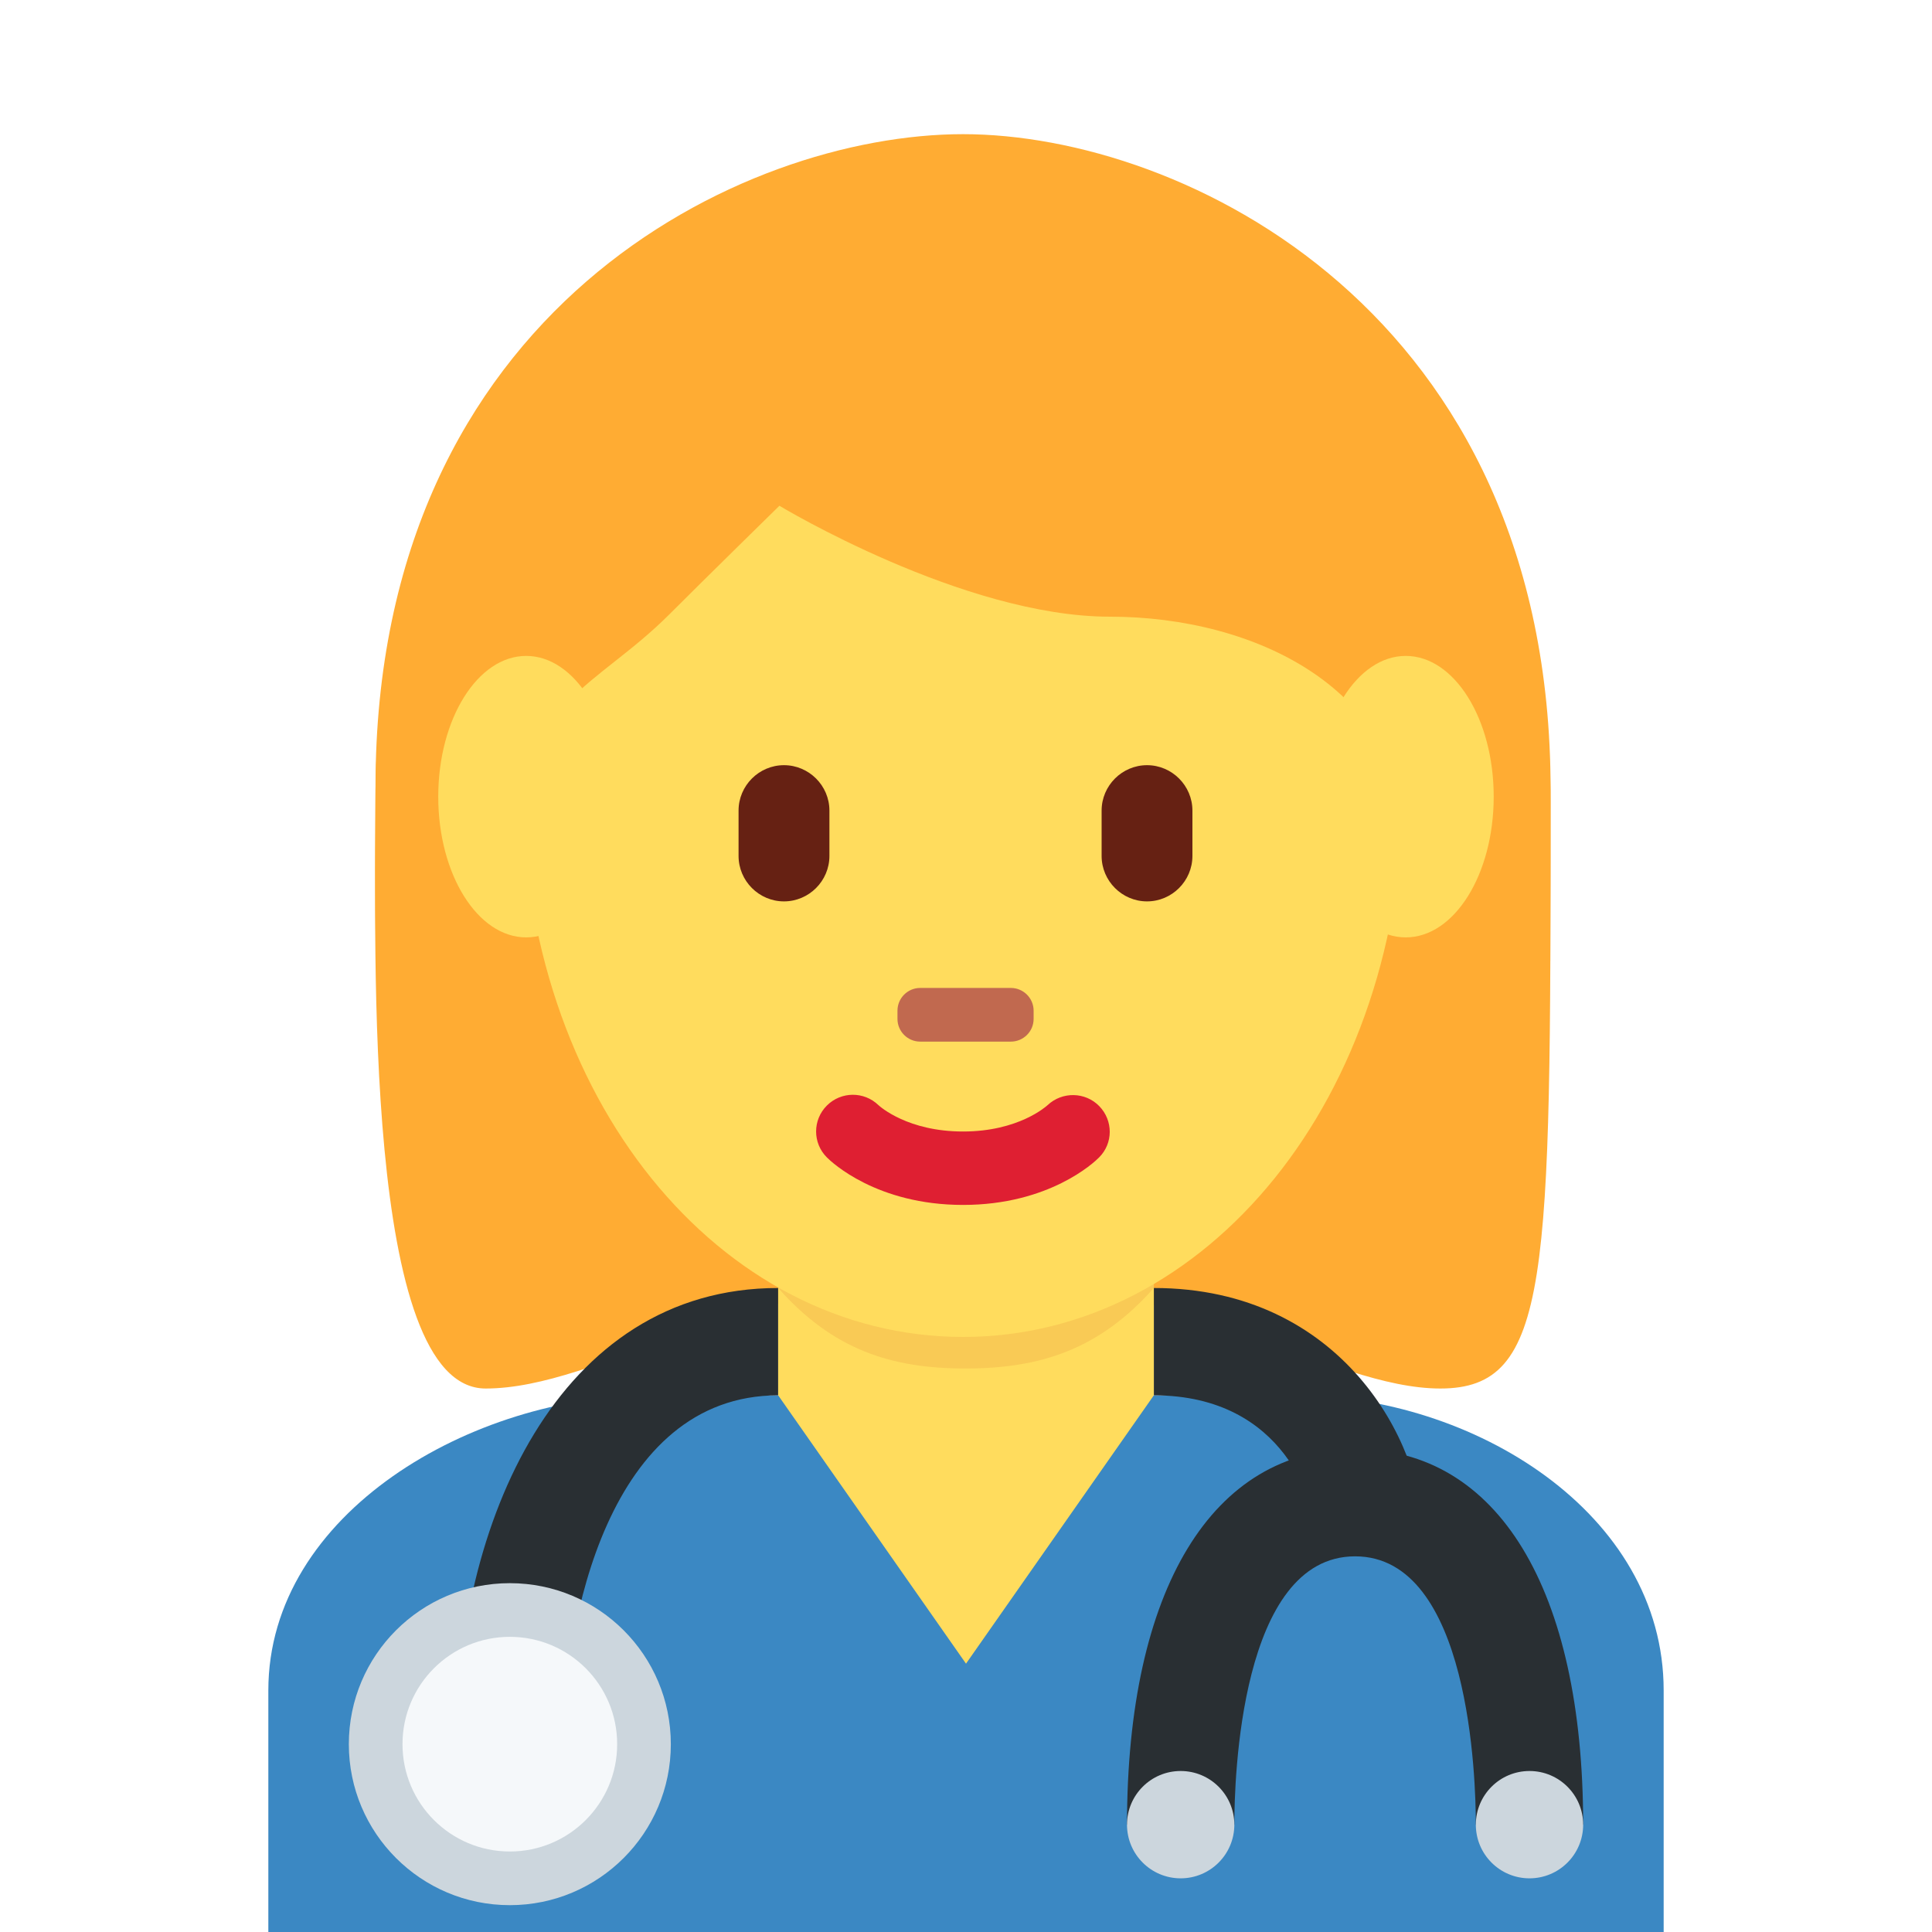
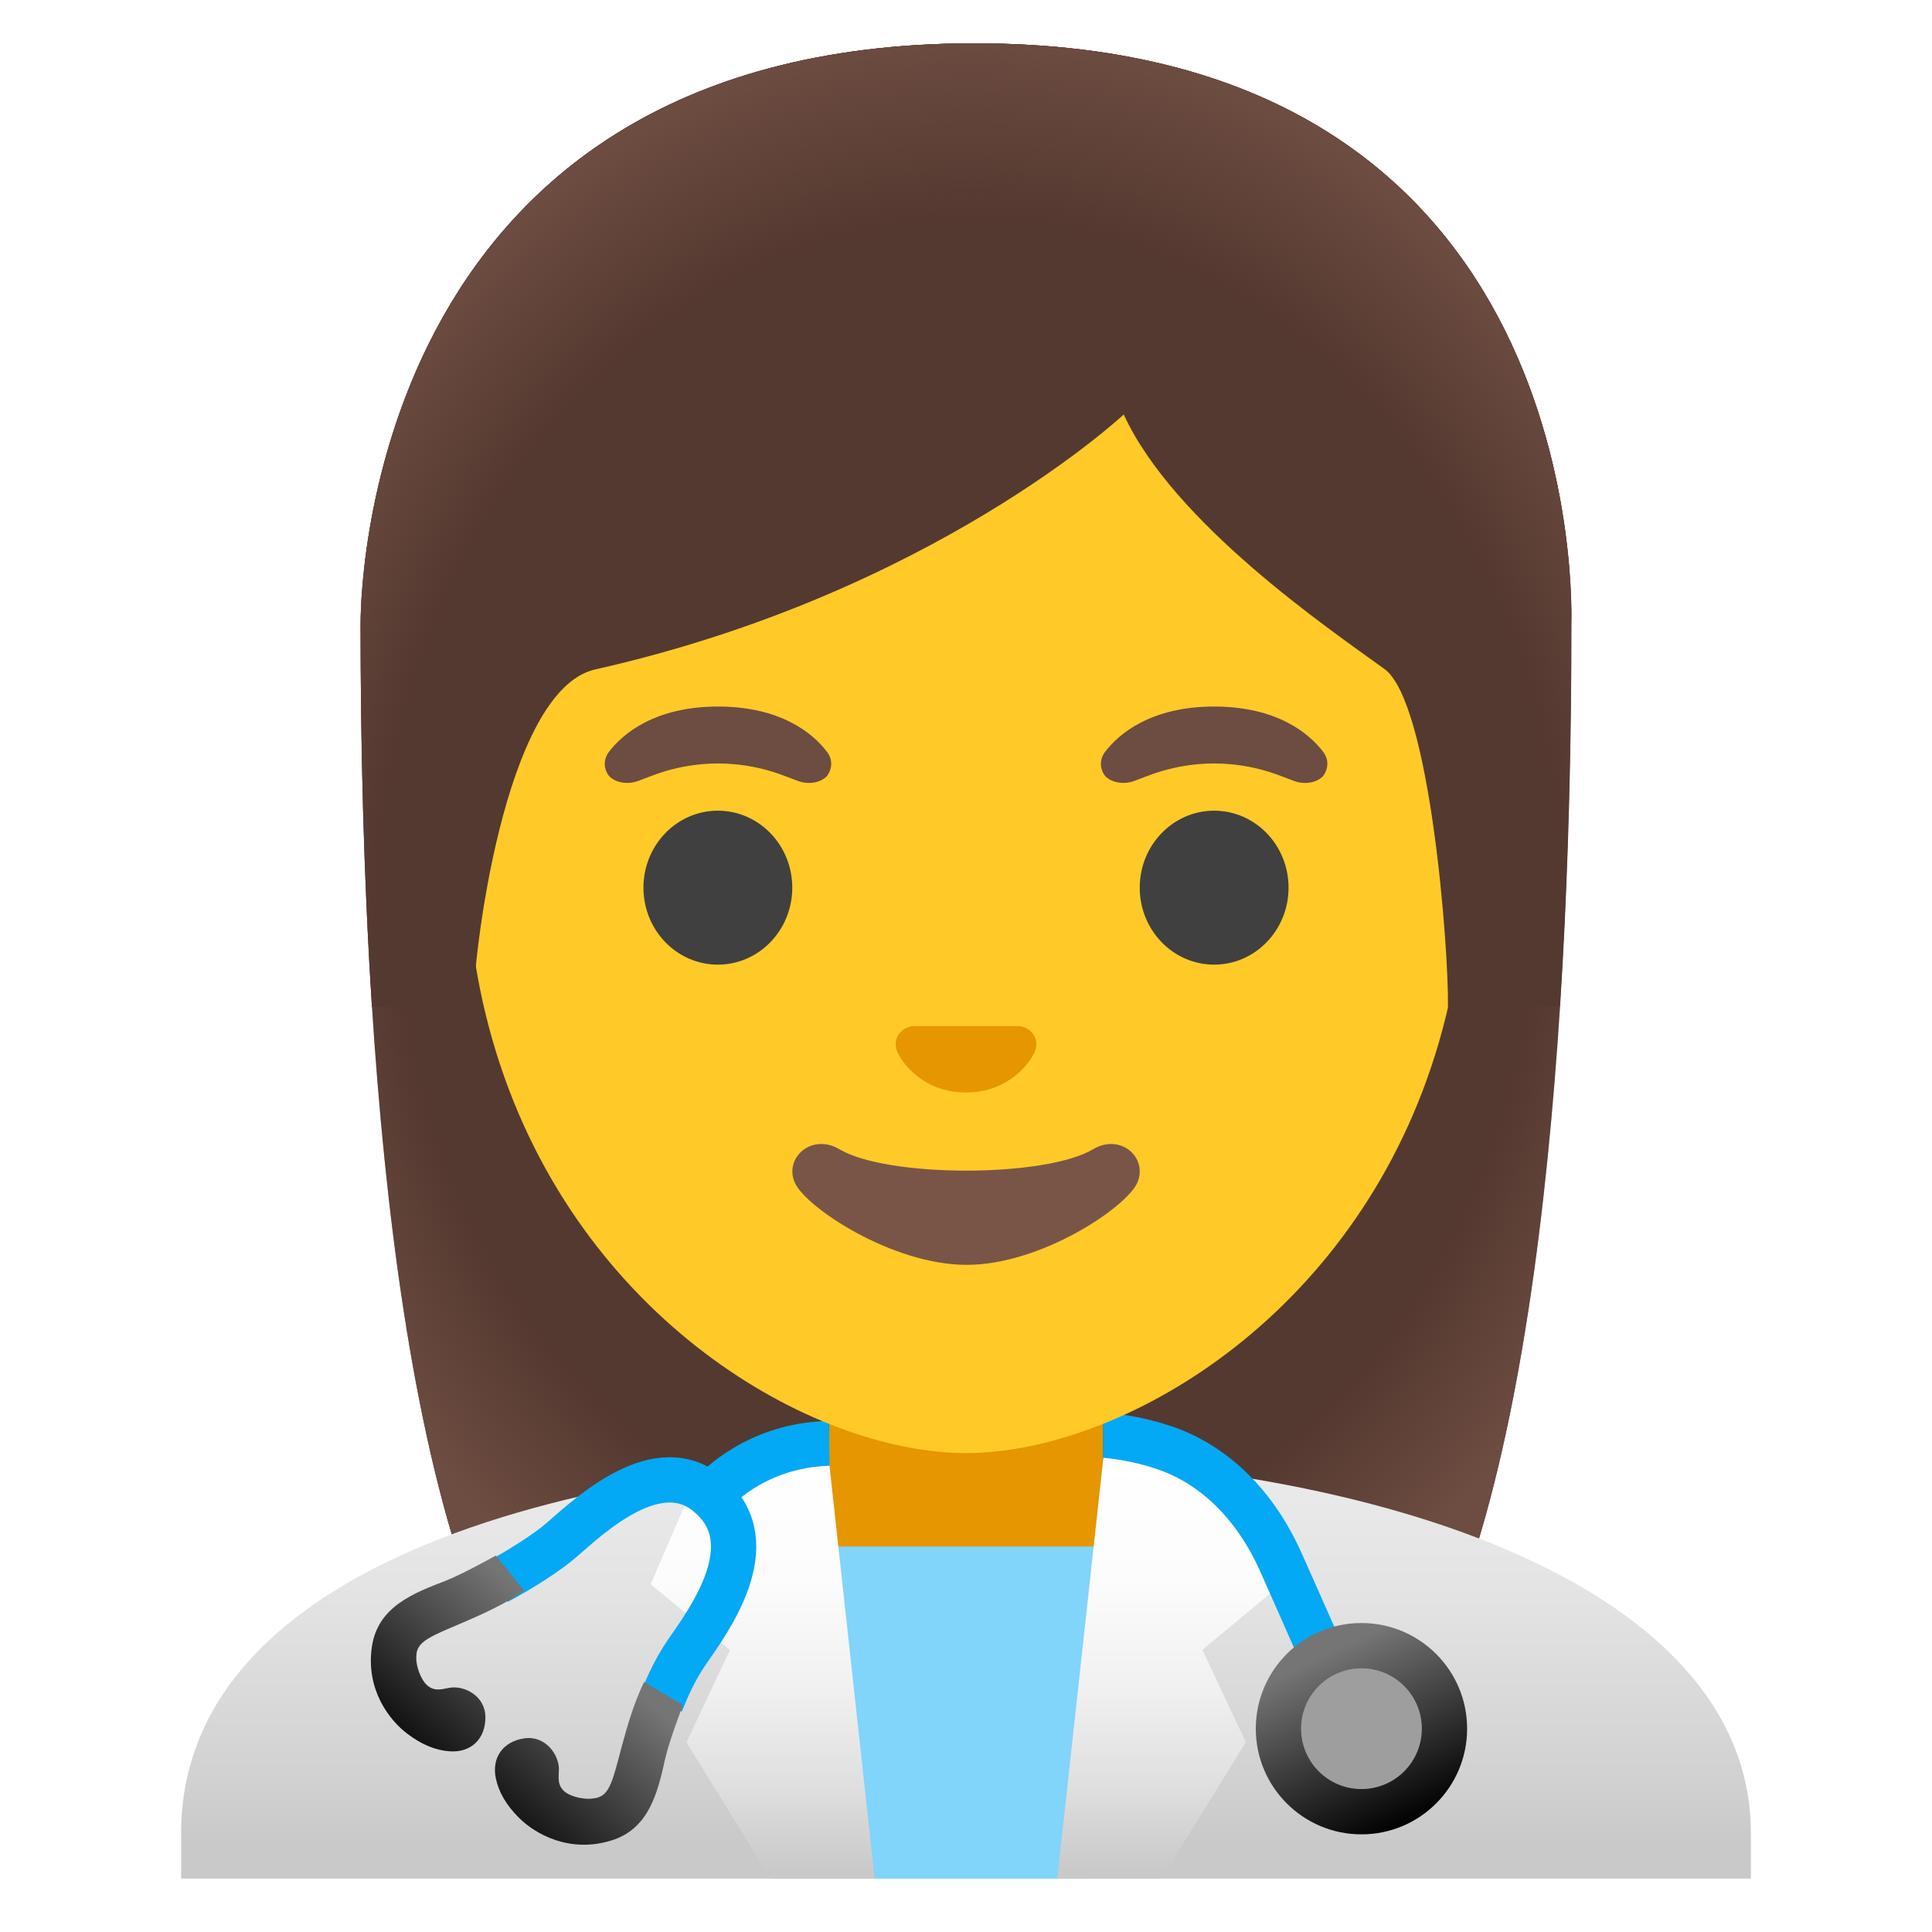
- <svg xmlns="http://www.w3.org/2000/svg" viewBox="0 0 36 36">
-   <path fill="#3B88C3" d="M31 36v-4.5c0-3.314-3.56-5.5-6.875-5.5h-12C8.812 26 5 28.186 5 31.5V36h26z" />
-   <path fill="#FFAC33" d="M17.945 3.978c4.105 0 10.947 2.053 10.947 10.947 0 8.896 0 10.948-2.053 10.948s-4.79-2.053-8.895-2.053c-4.105 0-6.785 2.053-8.895 2.053-2.287 0-2.053-8.211-2.053-10.948.001-8.894 6.844-10.947 10.949-10.947" />
-   <path fill="#292F33" d="M10.5 32.5h-2c0-4.094 1.877-8.5 6-8.5v2c-3.164 0-4 4.252-4 6.5zm16-4h-2c0-.411-.521-2.5-3-2.5v-2c3.533 0 5 2.931 5 4.5z" />
-   <circle fill="#CCD6DD" cx="9.5" cy="32.5" r="3" />
-   <circle fill="#F5F8FA" cx="9.5" cy="32.5" r="2" />
-   <path fill="#292F33" d="M29.5 34h-2c0-.835-.108-5-2.25-5S23 33.165 23 34h-2c0-4.383 1.589-7 4.25-7s4.25 2.617 4.25 7z" />
-   <circle fill="#CCD6DD" cx="22" cy="34" r="1" />
-   <circle fill="#CCD6DD" cx="28.5" cy="34" r="1" />
-   <path fill="#FFDC5D" d="M14.5 22.409V26l3.5 5 3.5-5v-3.591z" />
-   <path fill="#F9CA55" d="M14.5 24c1.023 1.155 2.112 1.5 3.49 1.5 1.379 0 2.487-.345 3.51-1.5v-2.937h-7V24z" />
-   <path fill="#FFDC5D" d="M9.734 14.627c0-5.834 3.676-10.563 8.211-10.563 4.533 0 8.209 4.73 8.209 10.563s-3.676 10.285-8.209 10.285c-4.535 0-8.211-4.452-8.211-10.285" />
-   <path fill="#DF1F32" d="M17.945 22.452c-1.606 0-2.447-.794-2.537-.885-.268-.267-.268-.7 0-.967.266-.265.692-.267.961-.007.035.032.551.491 1.576.491 1.038 0 1.555-.473 1.576-.492.273-.256.703-.248.963.02.26.269.26.691-.004.955-.089.091-.929.885-2.535.885" />
-   <path fill="#FFAC33" d="M7.725 17.909c-.021-1-.044-.224-.044-.465 0-3.422 2.053.494 2.053-1.943 0-2.439 1.368-2.683 2.736-4.051.685-.685 2.053-2.026 2.053-2.026s3.421 2.067 6.158 2.067c2.736 0 5.474 1.375 5.474 4.112 0 2.736 2.053-1.584 2.053 1.837 0 .244-.023-.531-.04.469h.719c.006-2 .006-1.924.006-3.202 0-8.894-6.842-12.207-10.948-12.207-4.105 0-10.948 3.257-10.948 12.152 0 .793-.02 1.257.008 3.257h.72z" />
-   <path fill="#662113" d="M14.608 16.796c-.465 0-.846-.381-.846-.847v-.845c0-.465.381-.846.846-.846.466 0 .847.381.847.846v.845c0 .466-.381.847-.847.847m6.765 0c-.465 0-.846-.381-.846-.847v-.845c0-.465.381-.846.846-.846.465 0 .846.381.846.846v.845c0 .466-.381.847-.846.847" />
-   <path fill="#C1694F" d="M18.836 19.409h-1.69c-.233 0-.423-.19-.423-.423v-.153c0-.233.189-.424.423-.424h1.69c.233 0 .424.19.424.424v.153c0 .234-.191.423-.424.423" />
-   <path fill="#FFDC5D" d="M11.444 14.845c0 1.448-.734 2.622-1.639 2.622s-1.639-1.174-1.639-2.622.734-2.623 1.639-2.623 1.639 1.174 1.639 2.623m16.389 0c0 1.448-.733 2.622-1.639 2.622-.905 0-1.639-1.174-1.639-2.622s.733-2.623 1.639-2.623 1.639 1.174 1.639 2.623" />
+ <svg xmlns="http://www.w3.org/2000/svg" version="1.1" id="Layer_1" x="0px" y="0px" viewBox="0 0 128 128" style="enable-background:new 0 0 128 128;" xml:space="preserve">
+   <g id="hairGroup_1_">
+     <path id="hair_10_" style="fill:#543930;" d="M64.57,2.87c-41.01,0-40.68,37.92-40.68,38.52c0,24.56,1.88,59.25,11.71,72.9   c3.9,5.41,11.43,5.71,11.43,5.71L64,119.98L80.97,120c0,0,7.54-0.3,11.43-5.71c9.83-13.65,11.71-48.34,11.71-72.9   C104.1,40.79,105.58,2.87,64.57,2.87z" />
+     <radialGradient id="hairHighlights_2_" cx="64" cy="69.561" r="47.532" gradientTransform="matrix(1 0 0 -1.1901 0 141.2215)" gradientUnits="userSpaceOnUse">
+       <stop offset="0.794" style="stop-color:#6D4C41;stop-opacity:0" />
+       <stop offset="1" style="stop-color:#6D4C41" />
+     </radialGradient>
+     <path id="hairHighlights_1_" style="fill:url(#hairHighlights_2_);" d="M64.57,2.87c-41.01,0-40.68,37.92-40.68,38.52   c0,24.56,1.88,59.25,11.71,72.9c3.9,5.41,11.43,5.71,11.43,5.71L64,119.98L80.97,120c0,0,7.54-0.3,11.43-5.71   c9.83-13.65,11.71-48.34,11.71-72.9C104.1,40.79,105.58,2.87,64.57,2.87z" />
+   </g>
+   <linearGradient id="coat_1_" gradientUnits="userSpaceOnUse" x1="64" y1="49.342" x2="64" y2="5.993" gradientTransform="matrix(1 0 0 -1 0 128)">
+     <stop offset="5.160866e-04" style="stop-color:#F1F1F1" />
+     <stop offset="0.336" style="stop-color:#EEEEEE" />
+     <stop offset="0.629" style="stop-color:#E3E3E3" />
+     <stop offset="0.905" style="stop-color:#D1D1D1" />
+     <stop offset="1" style="stop-color:#C9C9C9" />
+   </linearGradient>
+   <path id="coat" style="fill:url(#coat_1_);" d="M64.14,96.46c-0.05,0-0.09,0-0.14,0c-25.65,0.03-52,7.1-52,24.99v3.01h1.5H15h98h1.5  h1.5v-3.01C116,104.59,89.9,96.46,64.14,96.46z" />
+   <g id="neck_2_">
+     <path style="fill:#E59600;" d="M54.92,90.54v20.96c0,5.26,3.7,9.53,8.26,9.53h1.65c4.56,0,8.26-4.26,8.26-9.53V90.54H54.92z" />
+   </g>
+   <polygon style="fill:#81D4FA;" points="52.66,102.46 56.51,124.46 64.22,124.46 64.66,124.46 71.9,124.46 75.34,102.46 " />
+   <g>
+     <linearGradient id="SVGID_1_" gradientUnits="userSpaceOnUse" x1="50.531" y1="3.947" x2="50.531" y2="31.497" gradientTransform="matrix(1 0 0 -1 0 128)">
+       <stop offset="0" style="stop-color:#C9C9C9" />
+       <stop offset="0.208" style="stop-color:#DFDFDF" />
+       <stop offset="0.45" style="stop-color:#F1F1F1" />
+       <stop offset="0.706" style="stop-color:#FCFCFC" />
+       <stop offset="1" style="stop-color:#FFFFFF" />
+     </linearGradient>
+     <path style="fill:url(#SVGID_1_);" d="M54.88,96.41c-5.92,0.43-8.48,0.93-8.48,0.93l-3.29,7.62l5.25,4.36l-2.88,6.11l5.58,9.04   h1.17h1.17h2.53h1.01h1.01L54.88,96.41z" />
+     <linearGradient id="SVGID_2_" gradientUnits="userSpaceOnUse" x1="77.469" y1="3.947" x2="77.469" y2="31.497" gradientTransform="matrix(1 0 0 -1 0 128)">
+       <stop offset="0" style="stop-color:#C9C9C9" />
+       <stop offset="0.208" style="stop-color:#DFDFDF" />
+       <stop offset="0.45" style="stop-color:#F1F1F1" />
+       <stop offset="0.706" style="stop-color:#FCFCFC" />
+       <stop offset="1" style="stop-color:#FFFFFF" />
+     </linearGradient>
+     <path style="fill:url(#SVGID_2_);" d="M84.89,104.96l-3.29-7.62c0,0-2.56-0.5-8.48-0.93l-3.07,28.05h1.01h1.01h2.53h1.18h1.18   l5.58-9.04l-2.88-6.11L84.89,104.96z" />
+   </g>
+   <g id="stethoscope">
+     <path style="fill:none;stroke:#03A9F4;stroke-width:3;stroke-miterlimit:10;" d="M32.94,104.8c1.57-0.82,3.4-2.02,4.25-2.76   c1.92-1.67,6.47-5.97,9.86-2.94c3.66,3.21-0.1,8.27-1.55,10.37c-0.72,1.05-1.27,2.21-1.72,3.39" />
+     <linearGradient id="SVGID_3_" gradientUnits="userSpaceOnUse" x1="34.006" y1="23.046" x2="24.6" y2="12.214" gradientTransform="matrix(1 0 0 -1 0 128)">
+       <stop offset="0" style="stop-color:#757575" />
+       <stop offset="1" style="stop-color:#000000" />
+     </linearGradient>
+     <path style="fill:url(#SVGID_3_);" d="M29.79,111.82c-0.49,0.08-1.02,0.29-1.54-0.21c-0.34-0.33-0.77-1.27-0.65-2.08   c0.12-0.82,1.03-1.16,2.97-1.99c1.51-0.64,2.9-1.29,4.16-2.14l-1.88-2.34c0,0-2.17,1.22-3.35,1.68c-2.09,0.8-4.47,1.71-4.86,4.35   c-0.42,2.84,1.14,4.86,2.34,5.77c0.98,0.75,1.92,1.11,2.83,1.17c1.41,0.09,2.35-0.83,2.35-2.25S30.77,111.65,29.79,111.82z" />
+     <linearGradient id="SVGID_4_" gradientUnits="userSpaceOnUse" x1="42.813" y1="15.398" x2="33.407" y2="4.566" gradientTransform="matrix(1 0 0 -1 0 128)">
+       <stop offset="0" style="stop-color:#757575" />
+       <stop offset="1" style="stop-color:#000000" />
+     </linearGradient>
+     <path style="fill:url(#SVGID_4_);" d="M37.03,117.25c-0.01,0.5-0.14,1.05,0.43,1.49c0.38,0.29,1.37,0.58,2.15,0.35   c0.79-0.24,1-1.18,1.54-3.22c0.42-1.58,0.86-3.06,1.52-4.43l2.58,1.52c0,0-0.9,2.32-1.18,3.56c-0.49,2.19-1.05,4.67-3.61,5.43   c-2.75,0.83-4.98-0.44-6.05-1.49c-0.88-0.87-1.37-1.74-1.56-2.64c-0.29-1.38,0.49-2.45,1.89-2.65S37.05,116.26,37.03,117.25z" />
+     <path style="fill:#03A9F4;" d="M54.92,94.14c-4.63,0.09-7.74,2.52-9.01,3.98l2.27,1.96c0.03-0.03,2.31-2.84,6.78-2.97L54.92,94.14z   " />
+     <path style="fill:#03A9F4;" d="M86.26,102.95c-2.43-5.47-6.19-7.55-8.21-8.3c-1.85-0.69-3.65-0.97-4.97-1.08v3.01   c1.08,0.1,2.49,0.34,3.93,0.88c1.58,0.59,4.53,2.24,6.51,6.71c2.78,6.26,3.48,7.89,3.49,7.89l2.75-1.19   C89.76,110.87,89.06,109.24,86.26,102.95z" />
+     <linearGradient id="SVGID_5_" gradientUnits="userSpaceOnUse" x1="87.856" y1="18.427" x2="93.231" y2="7.052" gradientTransform="matrix(1 0 0 -1 0 128)">
+       <stop offset="0" style="stop-color:#757575" />
+       <stop offset="1" style="stop-color:#000000" />
+     </linearGradient>
+     <circle style="fill:url(#SVGID_5_);" cx="90.2" cy="114.53" r="7" />
+     <circle style="fill:#9E9E9E;" cx="90.2" cy="114.53" r="4" />
+   </g>
+   <g id="head">
+     <path style="fill:#FFCA28;" d="M64,16.04L64,16.04L64,16.04c-17.2,0-33.13,12.79-33.13,39.91c0,21.78,13.49,34.67,25.23,38.83   c2.8,0.99,5.5,1.49,7.9,1.49c2.38,0,5.07-0.49,7.85-1.47c11.76-4.14,25.28-17.03,25.28-38.84C97.13,28.83,81.2,16.04,64,16.04z" />
+   </g>
+   <g id="eyebrows_2_">
+     <path style="fill:#6D4C41;" d="M54.8,49.82c-0.93-1.23-3.07-3.01-7.23-3.01s-6.31,1.79-7.23,3.01c-0.41,0.54-0.31,1.17-0.02,1.55   c0.26,0.35,1.04,0.68,1.9,0.39s2.54-1.16,5.35-1.18c2.81,0.02,4.49,0.89,5.35,1.18c0.86,0.29,1.64-0.03,1.9-0.39   C55.1,50.99,55.21,50.36,54.8,49.82z" />
+     <path style="fill:#6D4C41;" d="M87.67,49.82c-0.93-1.23-3.07-3.01-7.23-3.01c-4.16,0-6.31,1.79-7.23,3.01   c-0.41,0.54-0.31,1.17-0.02,1.55c0.26,0.35,1.04,0.68,1.9,0.39s2.54-1.16,5.35-1.18c2.81,0.02,4.49,0.89,5.35,1.18   c0.86,0.29,1.64-0.03,1.9-0.39C87.97,50.99,88.08,50.36,87.67,49.82z" />
+   </g>
+   <g id="eyes_2_">
+     <ellipse style="fill:#404040;" cx="47.56" cy="58.81" rx="4.93" ry="5.1" />
+     <ellipse style="fill:#404040;" cx="80.44" cy="58.81" rx="4.93" ry="5.1" />
+   </g>
+   <path id="mouth_2_" style="fill:#795548;" d="M72.42,76.14c-3.18,1.89-13.63,1.89-16.81,0c-1.83-1.09-3.7,0.58-2.94,2.24  c0.75,1.63,6.44,5.42,11.37,5.42s10.55-3.79,11.3-5.42C76.09,76.72,74.25,75.05,72.42,76.14z" />
+   <path id="nose_2_" style="fill:#E59600;" d="M67.86,68.06c-0.11-0.04-0.21-0.07-0.32-0.08h-7.08c-0.11,0.01-0.22,0.04-0.32,0.08  c-0.64,0.26-0.99,0.92-0.69,1.63c0.3,0.71,1.71,2.69,4.55,2.69s4.25-1.99,4.55-2.69C68.85,68.98,68.5,68.32,67.86,68.06z" />
+   <g id="hairGroup">
+     <path id="hair_5_" style="fill:#543930;" d="M64.57,2.87c-41.01,0-40.68,37.92-40.68,38.52c0,7.76,0.19,16.53,0.75,25.32l6.72-0.02   c-0.06-2.92,1.99-20.97,8.08-22.34c22.36-5.03,35.01-16.89,35.01-16.89c3.29,7.18,13.58,14.19,17.27,16.86   c3.03,2.19,4.27,18.55,4.21,22.38h7.4c0-0.05,0.02-0.1,0.02-0.16c0.56-8.75,0.74-17.46,0.74-25.17   C104.1,40.79,105.58,2.87,64.57,2.87z" />
+     <radialGradient id="hairHighlights_3_" cx="64.333" cy="65.537" r="49.788" gradientTransform="matrix(1 0 0 -1.2135 0 141.9952)" gradientUnits="userSpaceOnUse">
+       <stop offset="0.794" style="stop-color:#6D4C41;stop-opacity:0" />
+       <stop offset="1" style="stop-color:#6D4C41" />
+     </radialGradient>
+     <path id="hairHighlights" style="fill:url(#hairHighlights_3_);" d="M64.57,2.87c-41.01,0-40.68,37.92-40.68,38.52   c0,7.76,0.19,16.53,0.75,25.32l6.72-0.02c-0.06-2.92,1.99-20.97,8.08-22.34c22.36-5.03,35.01-16.89,35.01-16.89   c3.29,7.18,13.58,14.19,17.27,16.86c3.03,2.19,4.27,18.55,4.21,22.38h7.4c0-0.05,0.02-0.1,0.02-0.16   c0.56-8.75,0.74-17.46,0.74-25.17C104.1,40.79,105.58,2.87,64.57,2.87z" />
+   </g>
</svg>
